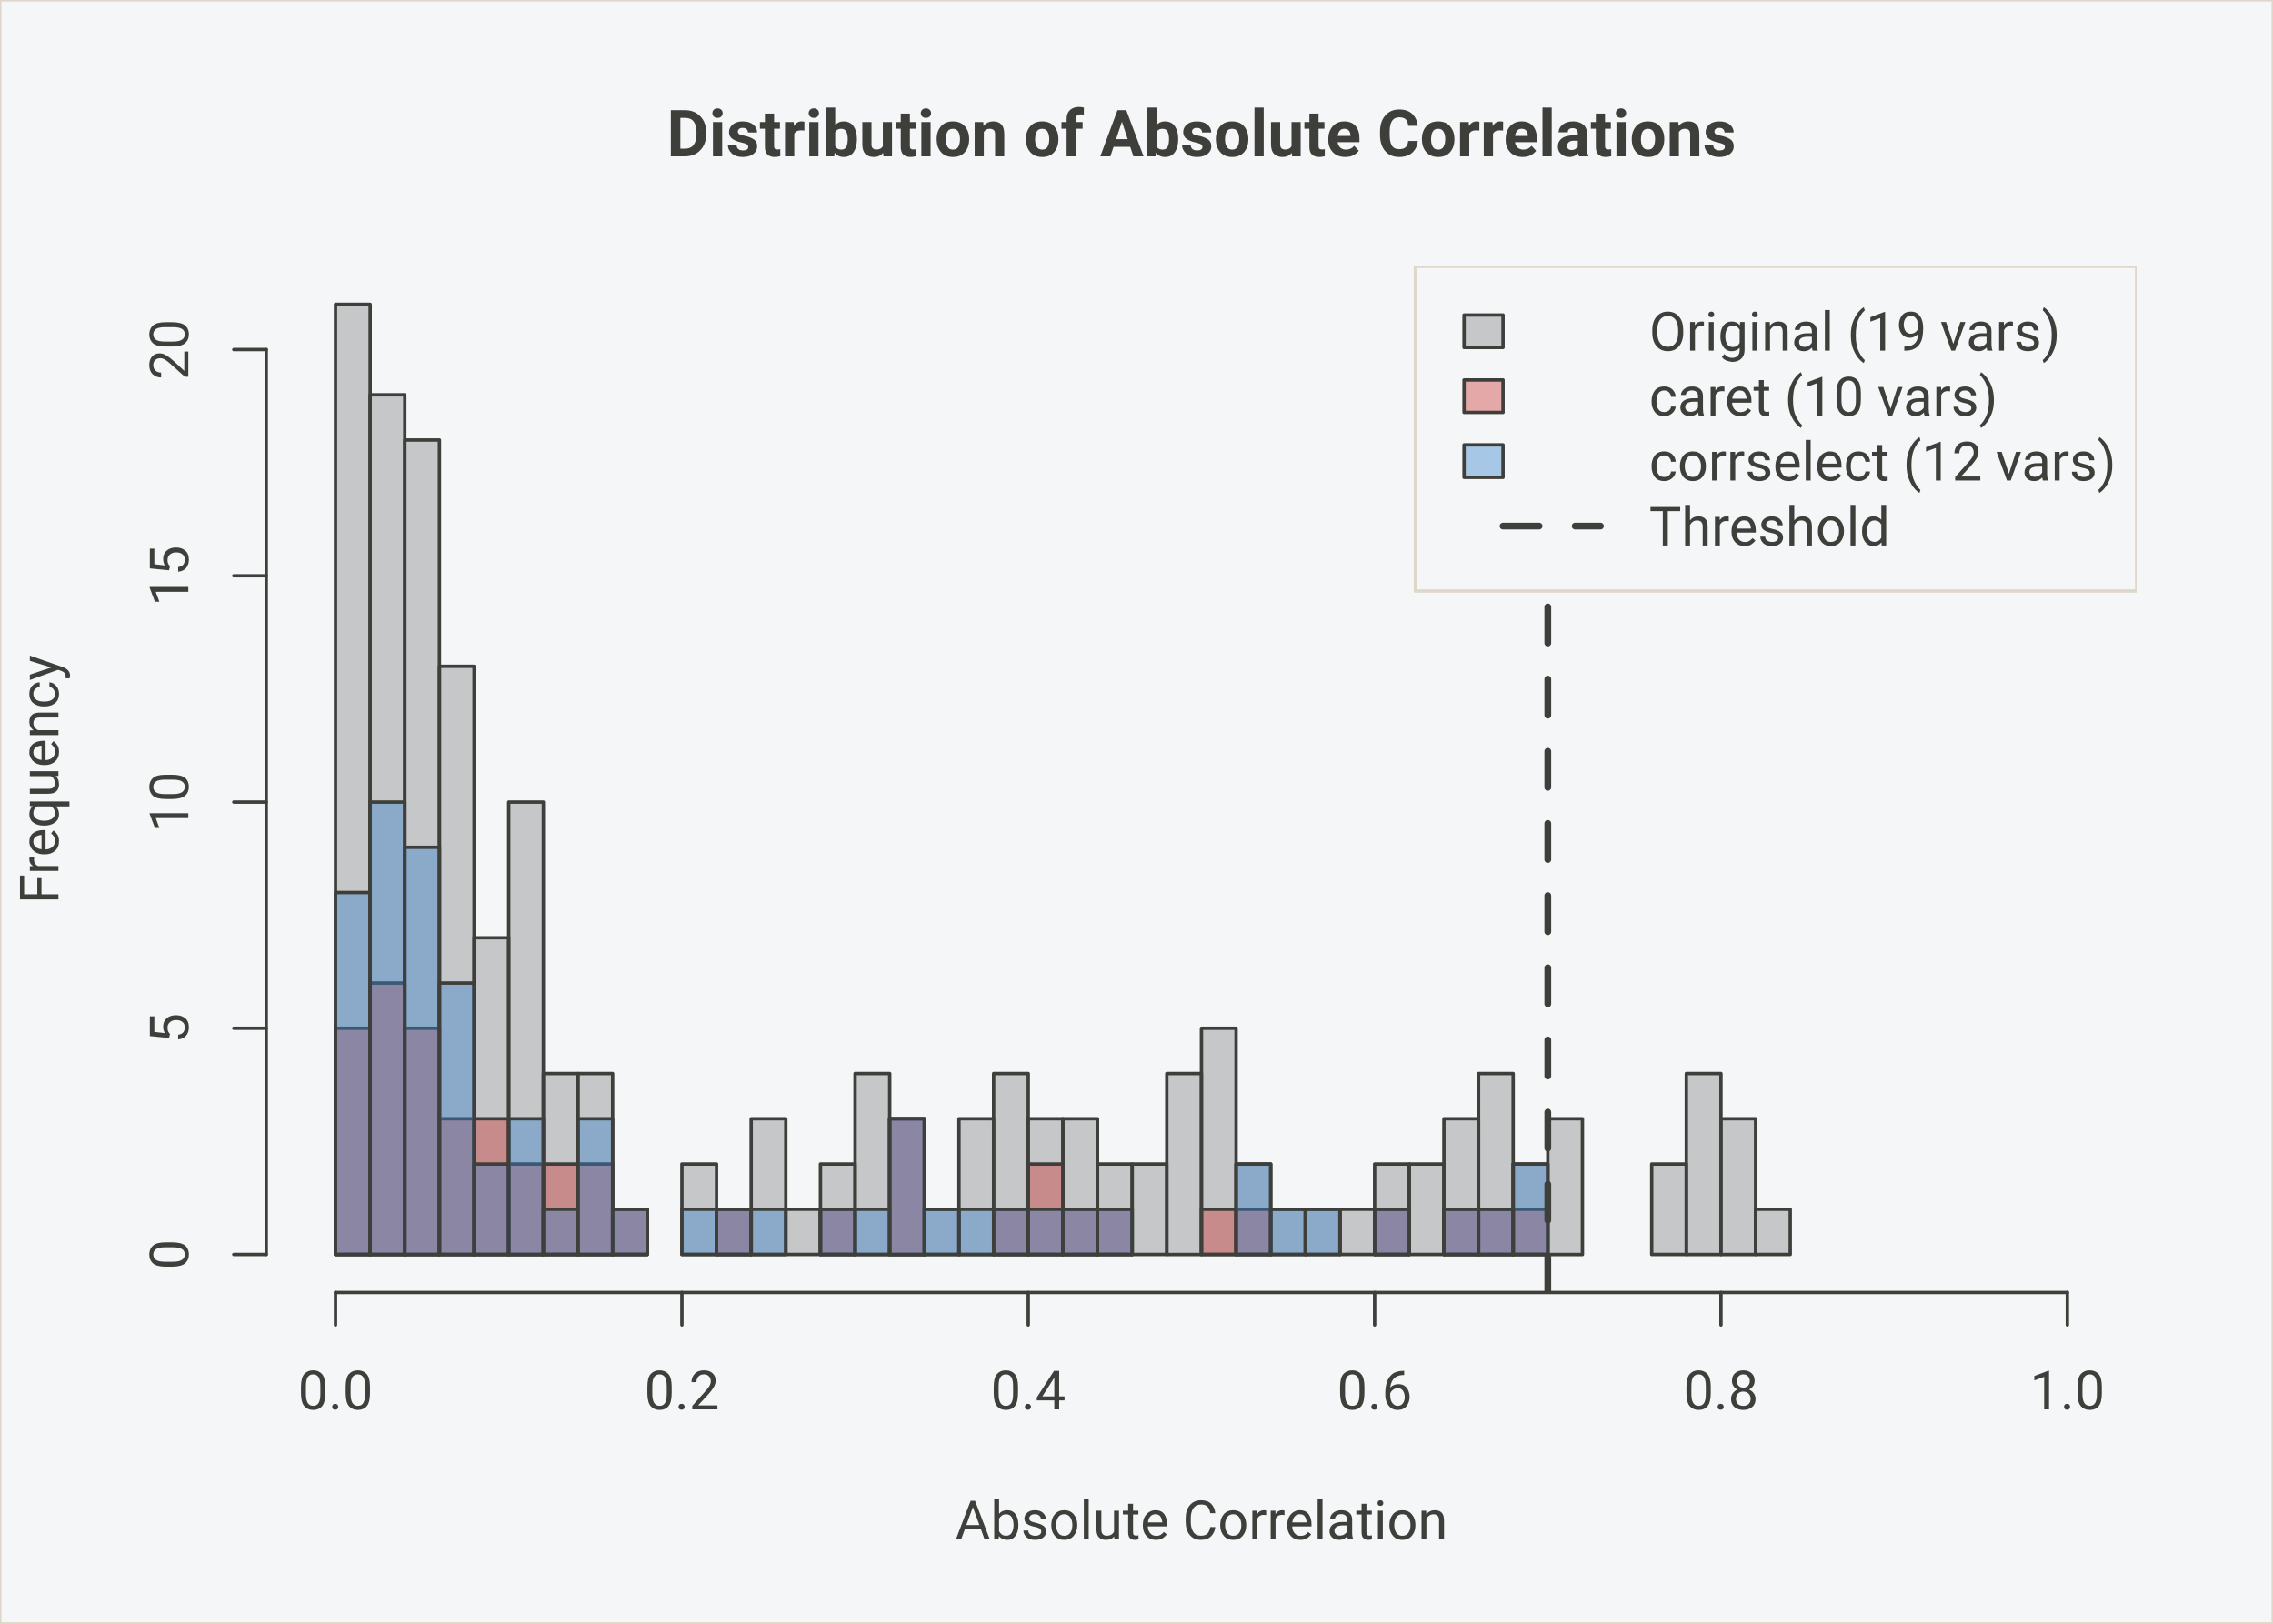
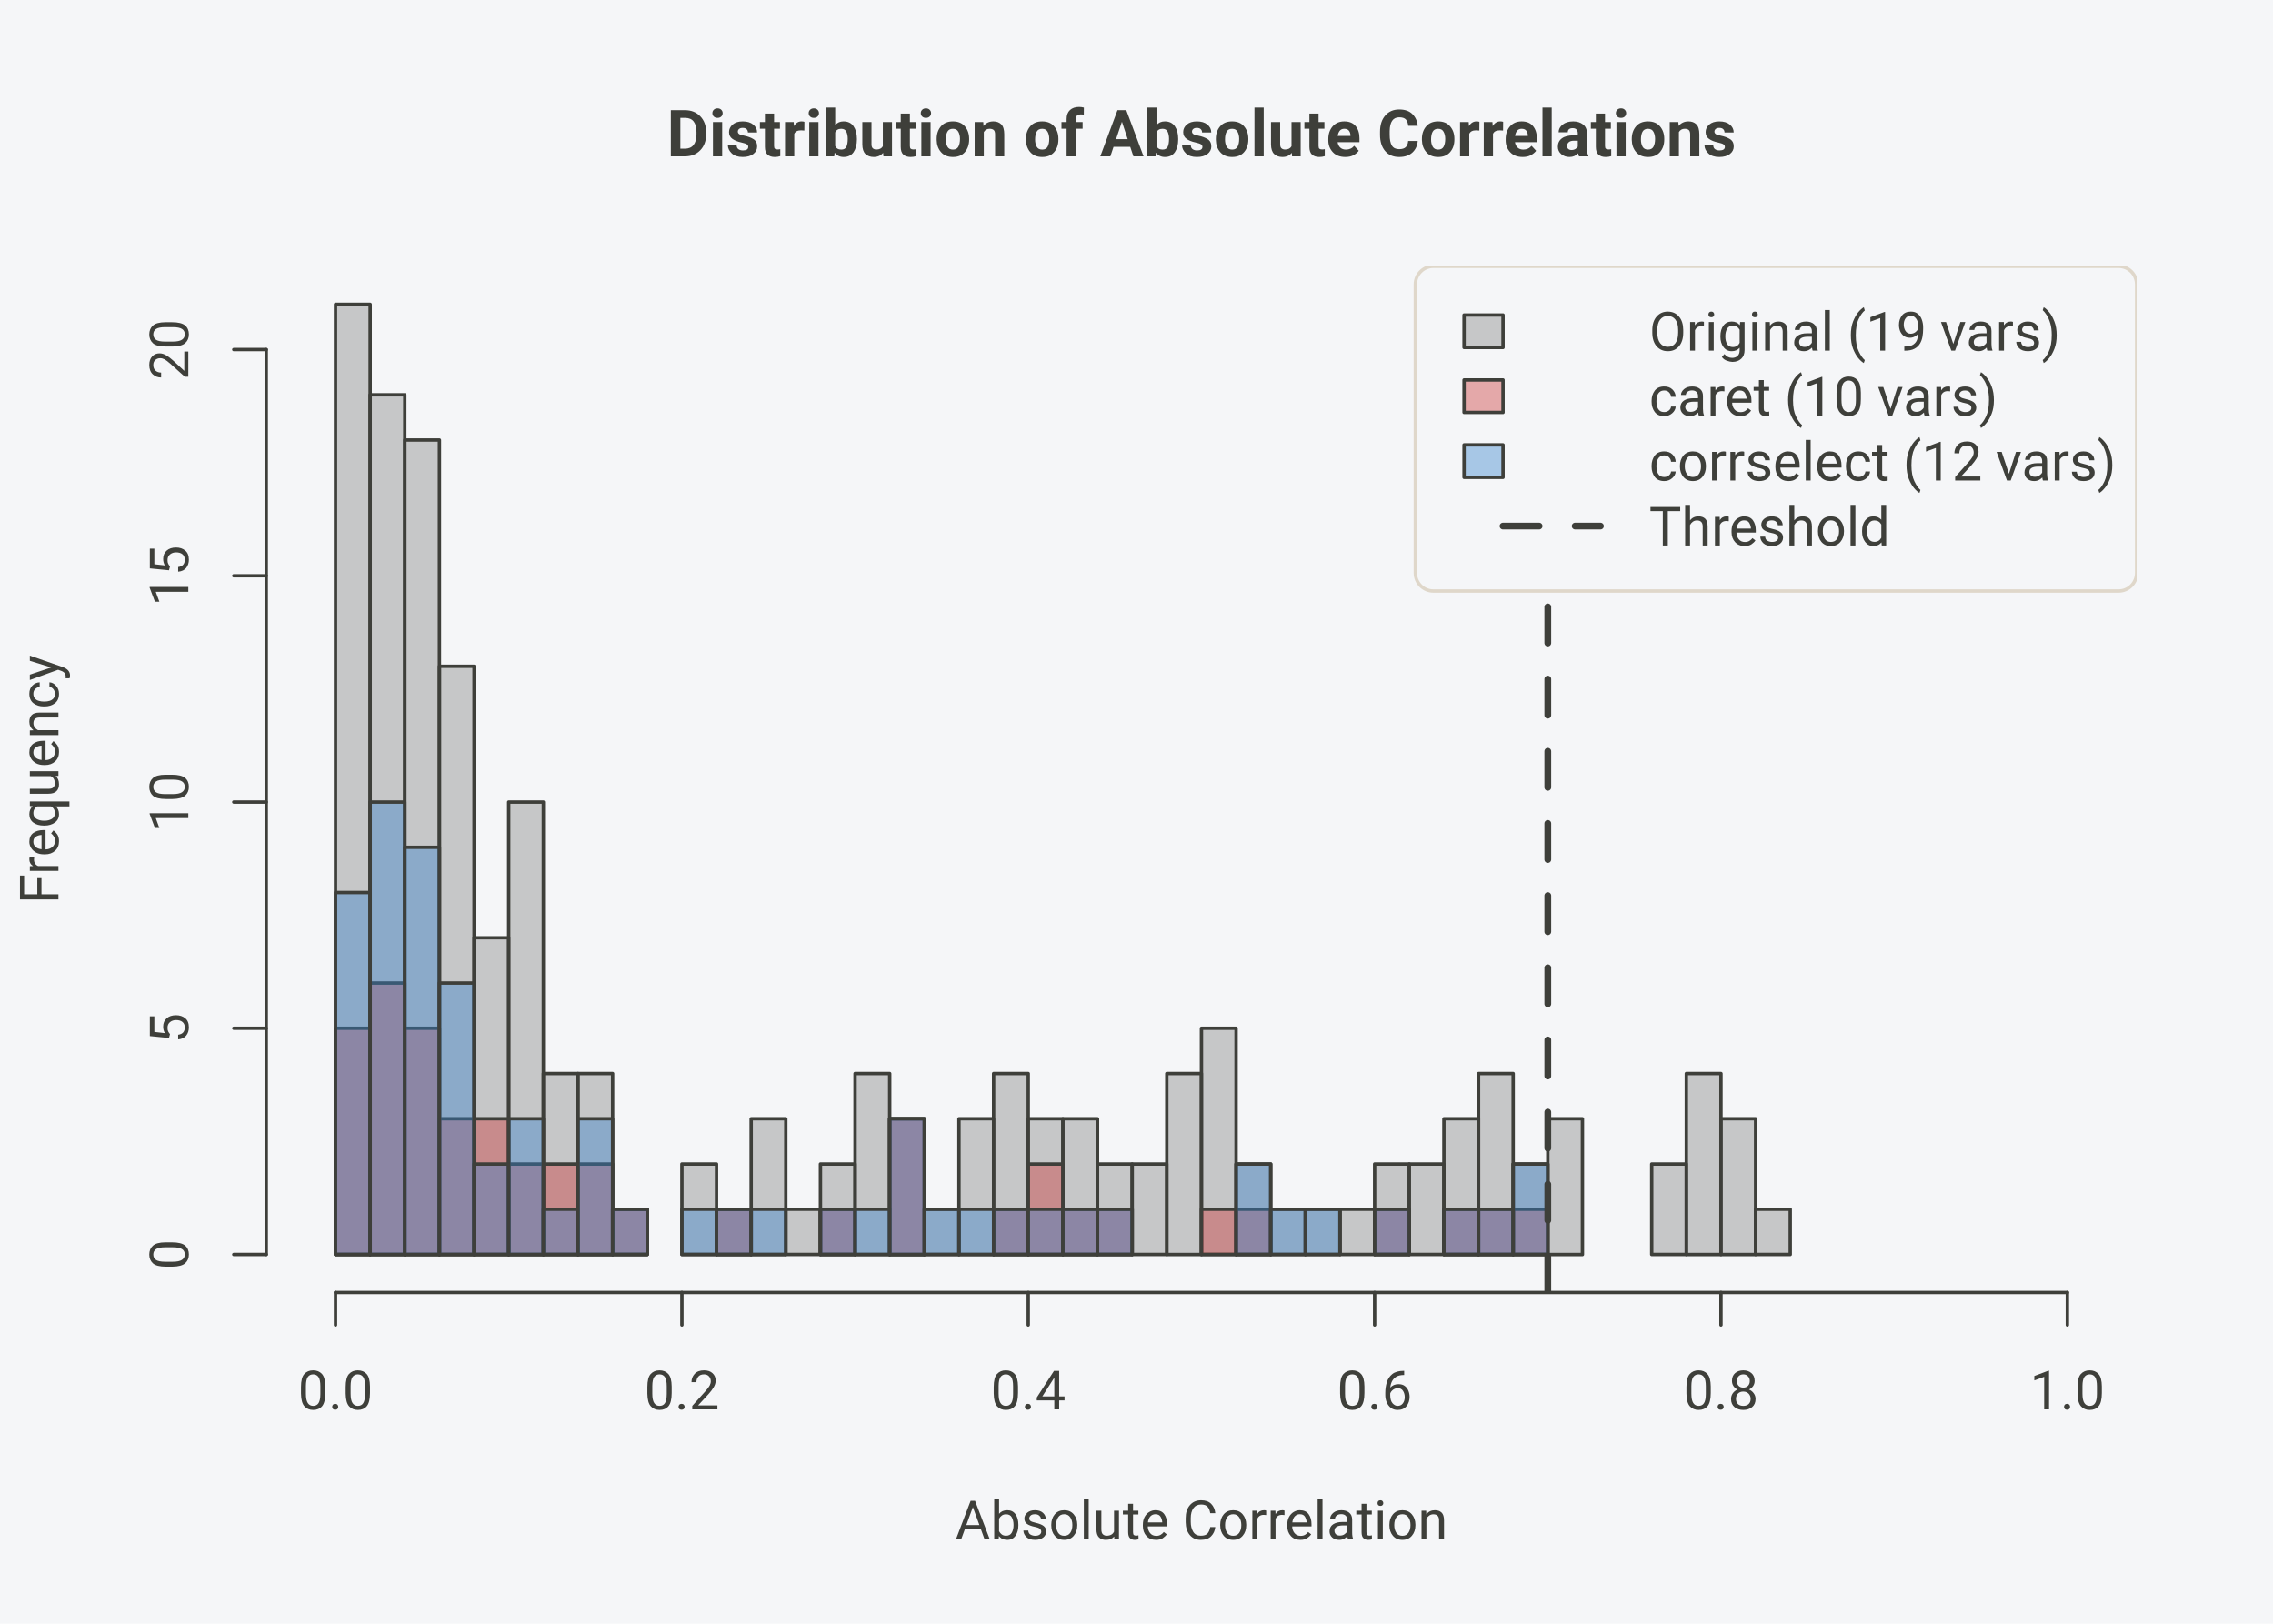
<svg xmlns="http://www.w3.org/2000/svg" width="504.00pt" height="360.00pt" viewBox="0 0 504.00 360.00">
  <g class="svglite">
    <defs>
      <style type="text/css">
    /* theme-aware-processed */
    .svglite line, .svglite polyline, .svglite polygon, .svglite path, .svglite circle {
      fill: none;
      stroke: #3E3F3A;
      stroke-linecap: round;
      stroke-linejoin: round;
      stroke-miterlimit: 10.00;
    }
-     .svglite rect {
+     .svglite &gt; g &gt; rect {
      fill: none;
      stroke: #3E3F3A;
      stroke-linecap: round;
      stroke-linejoin: round;
      stroke-miterlimit: 10.00;
    }
    .svglite text {
      white-space: pre;
      fill: #3E3F3A;
    }
    .svglite g.glyphgroup path {
      fill: inherit;
      stroke: none;
    }
  </style>
    </defs>
-     <rect class="svg-bg" width="100%" height="100%" style="stroke: #DFD7CA; stroke-width: 0.667; fill: #F5F6F8;" />
+     <rect class="svg-bg" width="100%" height="100%" style="stroke: none; fill: #F5F6F8;" />
    <defs>
      <clipPath id="cpMC4wMHw1MDQuMDB8MC4wMHwzNjAuMDA=">
        <rect x="0.00" y="0.00" width="504.00" height="360.00" />
      </clipPath>
    </defs>
    <g clip-path="url(#cpMC4wMHw1MDQuMDB8MC4wMHwzNjAuMDA=)">
      <text x="266.40" y="34.67" text-anchor="middle" style="font-size: 14.40px; font-weight: bold; font-family: &quot;Roboto&quot;, -apple-system, BlinkMacSystemFont, &quot;Segoe UI&quot;, system-ui, sans-serif;" textLength="252.17px" lengthAdjust="spacingAndGlyphs">Distribution of Absolute Correlations</text>
      <text x="266.40" y="341.28" text-anchor="middle" style="font-size: 12.00px; font-family: &quot;Roboto&quot;, -apple-system, BlinkMacSystemFont, &quot;Segoe UI&quot;, system-ui, sans-serif;" textLength="108.72px" lengthAdjust="spacingAndGlyphs">Absolute Correlation</text>
      <text transform="translate(12.96,172.80) rotate(-90)" text-anchor="middle" style="font-size: 12.00px; font-family: &quot;Roboto&quot;, -apple-system, BlinkMacSystemFont, &quot;Segoe UI&quot;, system-ui, sans-serif;" textLength="56.69px" lengthAdjust="spacingAndGlyphs">Frequency</text>
      <line x1="74.40" y1="286.56" x2="458.40" y2="286.56" style="stroke-width: 0.75;" />
      <line x1="74.40" y1="286.56" x2="74.40" y2="293.76" style="stroke-width: 0.75;" />
      <line x1="151.20" y1="286.56" x2="151.20" y2="293.76" style="stroke-width: 0.75;" />
      <line x1="228.00" y1="286.56" x2="228.00" y2="293.76" style="stroke-width: 0.75;" />
      <line x1="304.80" y1="286.56" x2="304.80" y2="293.76" style="stroke-width: 0.75;" />
      <line x1="381.60" y1="286.56" x2="381.60" y2="293.76" style="stroke-width: 0.75;" />
      <line x1="458.40" y1="286.56" x2="458.40" y2="293.76" style="stroke-width: 0.75;" />
      <text x="74.40" y="312.48" text-anchor="middle" style="font-size: 12.00px; font-family: &quot;Roboto&quot;, -apple-system, BlinkMacSystemFont, &quot;Segoe UI&quot;, system-ui, sans-serif;" textLength="16.67px" lengthAdjust="spacingAndGlyphs">0.0</text>
      <text x="151.20" y="312.48" text-anchor="middle" style="font-size: 12.00px; font-family: &quot;Roboto&quot;, -apple-system, BlinkMacSystemFont, &quot;Segoe UI&quot;, system-ui, sans-serif;" textLength="16.67px" lengthAdjust="spacingAndGlyphs">0.2</text>
      <text x="228.00" y="312.48" text-anchor="middle" style="font-size: 12.00px; font-family: &quot;Roboto&quot;, -apple-system, BlinkMacSystemFont, &quot;Segoe UI&quot;, system-ui, sans-serif;" textLength="16.67px" lengthAdjust="spacingAndGlyphs">0.4</text>
      <text x="304.80" y="312.48" text-anchor="middle" style="font-size: 12.00px; font-family: &quot;Roboto&quot;, -apple-system, BlinkMacSystemFont, &quot;Segoe UI&quot;, system-ui, sans-serif;" textLength="16.67px" lengthAdjust="spacingAndGlyphs">0.6</text>
      <text x="381.60" y="312.48" text-anchor="middle" style="font-size: 12.00px; font-family: &quot;Roboto&quot;, -apple-system, BlinkMacSystemFont, &quot;Segoe UI&quot;, system-ui, sans-serif;" textLength="16.67px" lengthAdjust="spacingAndGlyphs">0.8</text>
      <text x="458.40" y="312.48" text-anchor="middle" style="font-size: 12.00px; font-family: &quot;Roboto&quot;, -apple-system, BlinkMacSystemFont, &quot;Segoe UI&quot;, system-ui, sans-serif;" textLength="16.67px" lengthAdjust="spacingAndGlyphs">1.0</text>
      <line x1="59.04" y1="278.13" x2="59.04" y2="77.50" style="stroke-width: 0.75;" />
      <line x1="59.04" y1="278.13" x2="51.84" y2="278.13" style="stroke-width: 0.75;" />
      <line x1="59.04" y1="227.97" x2="51.84" y2="227.97" style="stroke-width: 0.75;" />
      <line x1="59.04" y1="177.82" x2="51.84" y2="177.82" style="stroke-width: 0.75;" />
      <line x1="59.04" y1="127.66" x2="51.84" y2="127.66" style="stroke-width: 0.75;" />
      <line x1="59.04" y1="77.50" x2="51.84" y2="77.50" style="stroke-width: 0.75;" />
      <text transform="translate(41.76,278.13) rotate(-90)" text-anchor="middle" style="font-size: 12.00px; font-family: &quot;Roboto&quot;, -apple-system, BlinkMacSystemFont, &quot;Segoe UI&quot;, system-ui, sans-serif;" textLength="6.67px" lengthAdjust="spacingAndGlyphs">0</text>
      <text transform="translate(41.76,227.97) rotate(-90)" text-anchor="middle" style="font-size: 12.00px; font-family: &quot;Roboto&quot;, -apple-system, BlinkMacSystemFont, &quot;Segoe UI&quot;, system-ui, sans-serif;" textLength="6.67px" lengthAdjust="spacingAndGlyphs">5</text>
      <text transform="translate(41.76,177.82) rotate(-90)" text-anchor="middle" style="font-size: 12.00px; font-family: &quot;Roboto&quot;, -apple-system, BlinkMacSystemFont, &quot;Segoe UI&quot;, system-ui, sans-serif;" textLength="13.34px" lengthAdjust="spacingAndGlyphs">10</text>
      <text transform="translate(41.76,127.66) rotate(-90)" text-anchor="middle" style="font-size: 12.00px; font-family: &quot;Roboto&quot;, -apple-system, BlinkMacSystemFont, &quot;Segoe UI&quot;, system-ui, sans-serif;" textLength="13.34px" lengthAdjust="spacingAndGlyphs">15</text>
      <text transform="translate(41.76,77.50) rotate(-90)" text-anchor="middle" style="font-size: 12.00px; font-family: &quot;Roboto&quot;, -apple-system, BlinkMacSystemFont, &quot;Segoe UI&quot;, system-ui, sans-serif;" textLength="13.34px" lengthAdjust="spacingAndGlyphs">20</text>
    </g>
    <defs>
      <clipPath id="cpNTkuMDR8NDczLjc2fDU5LjA0fDI4Ni41Ng==">
        <rect x="59.04" y="59.04" width="414.72" height="227.52" />
      </clipPath>
    </defs>
    <g clip-path="url(#cpNTkuMDR8NDczLjc2fDU5LjA0fDI4Ni41Ng==)">
      <rect x="74.40" y="67.47" width="7.68" height="210.67" style="stroke-width: 0.75; fill: #808080; fill-opacity: 0.40;" />
      <rect x="82.08" y="87.53" width="7.68" height="190.60" style="stroke-width: 0.75; fill: #808080; fill-opacity: 0.40;" />
      <rect x="89.76" y="97.56" width="7.68" height="180.57" style="stroke-width: 0.75; fill: #808080; fill-opacity: 0.40;" />
      <rect x="97.44" y="147.72" width="7.68" height="130.41" style="stroke-width: 0.75; fill: #808080; fill-opacity: 0.40;" />
      <rect x="105.12" y="207.91" width="7.68" height="70.22" style="stroke-width: 0.75; fill: #808080; fill-opacity: 0.40;" />
      <rect x="112.80" y="177.82" width="7.68" height="100.32" style="stroke-width: 0.75; fill: #808080; fill-opacity: 0.40;" />
      <rect x="120.48" y="238.01" width="7.68" height="40.13" style="stroke-width: 0.75; fill: #808080; fill-opacity: 0.40;" />
      <rect x="128.16" y="238.01" width="7.68" height="40.13" style="stroke-width: 0.75; fill: #808080; fill-opacity: 0.40;" />
      <rect x="135.84" y="268.10" width="7.68" height="10.03" style="stroke-width: 0.75; fill: #808080; fill-opacity: 0.40;" />
      <rect x="143.52" y="278.13" width="7.68" height="0.00" style="stroke-width: 0.75; fill: #808080; fill-opacity: 0.40;" />
      <rect x="151.20" y="258.07" width="7.68" height="20.06" style="stroke-width: 0.75; fill: #808080; fill-opacity: 0.40;" />
      <rect x="158.88" y="268.10" width="7.68" height="10.03" style="stroke-width: 0.75; fill: #808080; fill-opacity: 0.40;" />
      <rect x="166.56" y="248.04" width="7.68" height="30.10" style="stroke-width: 0.75; fill: #808080; fill-opacity: 0.40;" />
      <rect x="174.24" y="268.10" width="7.68" height="10.03" style="stroke-width: 0.75; fill: #808080; fill-opacity: 0.40;" />
      <rect x="181.92" y="258.07" width="7.68" height="20.06" style="stroke-width: 0.75; fill: #808080; fill-opacity: 0.40;" />
      <rect x="189.60" y="238.01" width="7.68" height="40.13" style="stroke-width: 0.75; fill: #808080; fill-opacity: 0.40;" />
      <rect x="197.28" y="248.04" width="7.68" height="30.10" style="stroke-width: 0.75; fill: #808080; fill-opacity: 0.40;" />
      <rect x="204.96" y="268.10" width="7.68" height="10.03" style="stroke-width: 0.75; fill: #808080; fill-opacity: 0.40;" />
      <rect x="212.64" y="248.04" width="7.68" height="30.10" style="stroke-width: 0.75; fill: #808080; fill-opacity: 0.40;" />
      <rect x="220.32" y="238.01" width="7.68" height="40.13" style="stroke-width: 0.75; fill: #808080; fill-opacity: 0.40;" />
      <rect x="228.00" y="248.04" width="7.68" height="30.10" style="stroke-width: 0.75; fill: #808080; fill-opacity: 0.40;" />
      <rect x="235.68" y="248.04" width="7.68" height="30.10" style="stroke-width: 0.75; fill: #808080; fill-opacity: 0.40;" />
      <rect x="243.36" y="258.07" width="7.68" height="20.06" style="stroke-width: 0.75; fill: #808080; fill-opacity: 0.40;" />
      <rect x="251.04" y="258.07" width="7.68" height="20.06" style="stroke-width: 0.75; fill: #808080; fill-opacity: 0.40;" />
      <rect x="258.72" y="238.01" width="7.68" height="40.13" style="stroke-width: 0.75; fill: #808080; fill-opacity: 0.40;" />
      <rect x="266.40" y="227.97" width="7.68" height="50.16" style="stroke-width: 0.75; fill: #808080; fill-opacity: 0.40;" />
      <rect x="274.08" y="258.07" width="7.68" height="20.06" style="stroke-width: 0.75; fill: #808080; fill-opacity: 0.40;" />
      <rect x="281.76" y="268.10" width="7.68" height="10.03" style="stroke-width: 0.75; fill: #808080; fill-opacity: 0.40;" />
      <rect x="289.44" y="268.10" width="7.68" height="10.03" style="stroke-width: 0.75; fill: #808080; fill-opacity: 0.40;" />
      <rect x="297.12" y="268.10" width="7.68" height="10.03" style="stroke-width: 0.75; fill: #808080; fill-opacity: 0.40;" />
      <rect x="304.80" y="258.07" width="7.68" height="20.06" style="stroke-width: 0.75; fill: #808080; fill-opacity: 0.40;" />
      <rect x="312.48" y="258.07" width="7.68" height="20.06" style="stroke-width: 0.75; fill: #808080; fill-opacity: 0.40;" />
      <rect x="320.16" y="248.04" width="7.68" height="30.10" style="stroke-width: 0.75; fill: #808080; fill-opacity: 0.40;" />
      <rect x="327.84" y="238.01" width="7.68" height="40.13" style="stroke-width: 0.75; fill: #808080; fill-opacity: 0.40;" />
      <rect x="335.52" y="258.07" width="7.68" height="20.06" style="stroke-width: 0.75; fill: #808080; fill-opacity: 0.40;" />
      <rect x="343.20" y="248.04" width="7.68" height="30.10" style="stroke-width: 0.75; fill: #808080; fill-opacity: 0.40;" />
      <rect x="350.88" y="278.13" width="7.68" height="0.00" style="stroke-width: 0.75; fill: #808080; fill-opacity: 0.40;" />
      <rect x="358.56" y="278.13" width="7.68" height="0.00" style="stroke-width: 0.75; fill: #808080; fill-opacity: 0.40;" />
      <rect x="366.24" y="258.07" width="7.68" height="20.06" style="stroke-width: 0.75; fill: #808080; fill-opacity: 0.40;" />
      <rect x="373.92" y="238.01" width="7.68" height="40.13" style="stroke-width: 0.75; fill: #808080; fill-opacity: 0.40;" />
      <rect x="381.60" y="248.04" width="7.68" height="30.10" style="stroke-width: 0.75; fill: #808080; fill-opacity: 0.40;" />
      <rect x="389.28" y="268.10" width="7.68" height="10.03" style="stroke-width: 0.75; fill: #808080; fill-opacity: 0.40;" />
      <rect x="74.40" y="227.97" width="7.68" height="50.16" style="stroke-width: 0.75; fill: #CC3333; fill-opacity: 0.40;" />
      <rect x="82.08" y="217.94" width="7.68" height="60.19" style="stroke-width: 0.75; fill: #CC3333; fill-opacity: 0.40;" />
      <rect x="89.76" y="227.97" width="7.68" height="50.16" style="stroke-width: 0.75; fill: #CC3333; fill-opacity: 0.40;" />
      <rect x="97.44" y="248.04" width="7.68" height="30.10" style="stroke-width: 0.75; fill: #CC3333; fill-opacity: 0.40;" />
      <rect x="105.12" y="248.04" width="7.68" height="30.10" style="stroke-width: 0.75; fill: #CC3333; fill-opacity: 0.40;" />
      <rect x="112.80" y="258.07" width="7.68" height="20.06" style="stroke-width: 0.75; fill: #CC3333; fill-opacity: 0.40;" />
      <rect x="120.48" y="258.07" width="7.68" height="20.06" style="stroke-width: 0.75; fill: #CC3333; fill-opacity: 0.40;" />
      <rect x="128.16" y="258.07" width="7.68" height="20.06" style="stroke-width: 0.75; fill: #CC3333; fill-opacity: 0.40;" />
      <rect x="135.84" y="268.10" width="7.68" height="10.03" style="stroke-width: 0.75; fill: #CC3333; fill-opacity: 0.40;" />
      <rect x="143.52" y="278.13" width="7.68" height="0.00" style="stroke-width: 0.75; fill: #CC3333; fill-opacity: 0.40;" />
      <rect x="151.20" y="278.13" width="7.68" height="0.00" style="stroke-width: 0.75; fill: #CC3333; fill-opacity: 0.40;" />
      <rect x="158.88" y="268.10" width="7.68" height="10.03" style="stroke-width: 0.75; fill: #CC3333; fill-opacity: 0.40;" />
      <rect x="166.56" y="278.13" width="7.68" height="0.00" style="stroke-width: 0.75; fill: #CC3333; fill-opacity: 0.40;" />
      <rect x="174.24" y="278.13" width="7.68" height="0.00" style="stroke-width: 0.75; fill: #CC3333; fill-opacity: 0.40;" />
      <rect x="181.92" y="268.10" width="7.68" height="10.03" style="stroke-width: 0.75; fill: #CC3333; fill-opacity: 0.40;" />
      <rect x="189.60" y="278.13" width="7.68" height="0.00" style="stroke-width: 0.75; fill: #CC3333; fill-opacity: 0.40;" />
      <rect x="197.28" y="248.04" width="7.68" height="30.10" style="stroke-width: 0.75; fill: #CC3333; fill-opacity: 0.40;" />
      <rect x="204.96" y="278.13" width="7.68" height="0.00" style="stroke-width: 0.75; fill: #CC3333; fill-opacity: 0.40;" />
      <rect x="212.64" y="278.13" width="7.68" height="0.00" style="stroke-width: 0.75; fill: #CC3333; fill-opacity: 0.40;" />
      <rect x="220.32" y="268.10" width="7.68" height="10.03" style="stroke-width: 0.75; fill: #CC3333; fill-opacity: 0.40;" />
      <rect x="228.00" y="258.07" width="7.68" height="20.06" style="stroke-width: 0.75; fill: #CC3333; fill-opacity: 0.40;" />
      <rect x="235.68" y="268.10" width="7.68" height="10.03" style="stroke-width: 0.75; fill: #CC3333; fill-opacity: 0.40;" />
      <rect x="243.36" y="268.10" width="7.68" height="10.03" style="stroke-width: 0.75; fill: #CC3333; fill-opacity: 0.40;" />
      <rect x="251.04" y="278.13" width="7.68" height="0.00" style="stroke-width: 0.75; fill: #CC3333; fill-opacity: 0.40;" />
      <rect x="258.72" y="278.13" width="7.68" height="0.00" style="stroke-width: 0.75; fill: #CC3333; fill-opacity: 0.40;" />
      <rect x="266.40" y="268.10" width="7.68" height="10.03" style="stroke-width: 0.75; fill: #CC3333; fill-opacity: 0.40;" />
      <rect x="274.08" y="268.10" width="7.68" height="10.03" style="stroke-width: 0.75; fill: #CC3333; fill-opacity: 0.40;" />
      <rect x="281.76" y="278.13" width="7.68" height="0.00" style="stroke-width: 0.75; fill: #CC3333; fill-opacity: 0.40;" />
      <rect x="289.44" y="278.13" width="7.68" height="0.00" style="stroke-width: 0.75; fill: #CC3333; fill-opacity: 0.40;" />
      <rect x="297.12" y="278.13" width="7.68" height="0.00" style="stroke-width: 0.75; fill: #CC3333; fill-opacity: 0.40;" />
      <rect x="304.80" y="268.10" width="7.68" height="10.03" style="stroke-width: 0.75; fill: #CC3333; fill-opacity: 0.40;" />
      <rect x="312.48" y="278.13" width="7.68" height="0.00" style="stroke-width: 0.75; fill: #CC3333; fill-opacity: 0.40;" />
      <rect x="320.16" y="268.10" width="7.68" height="10.03" style="stroke-width: 0.75; fill: #CC3333; fill-opacity: 0.40;" />
      <rect x="327.84" y="268.10" width="7.68" height="10.03" style="stroke-width: 0.75; fill: #CC3333; fill-opacity: 0.40;" />
      <rect x="335.52" y="268.10" width="7.68" height="10.03" style="stroke-width: 0.75; fill: #CC3333; fill-opacity: 0.40;" />
      <rect x="74.40" y="197.88" width="7.68" height="80.25" style="stroke-width: 0.75; fill: #3380CC; fill-opacity: 0.40;" />
      <rect x="82.08" y="177.82" width="7.68" height="100.32" style="stroke-width: 0.75; fill: #3380CC; fill-opacity: 0.40;" />
      <rect x="89.76" y="187.85" width="7.68" height="90.29" style="stroke-width: 0.75; fill: #3380CC; fill-opacity: 0.40;" />
      <rect x="97.44" y="217.94" width="7.68" height="60.19" style="stroke-width: 0.75; fill: #3380CC; fill-opacity: 0.40;" />
      <rect x="105.12" y="258.07" width="7.68" height="20.06" style="stroke-width: 0.75; fill: #3380CC; fill-opacity: 0.40;" />
      <rect x="112.80" y="248.04" width="7.68" height="30.10" style="stroke-width: 0.75; fill: #3380CC; fill-opacity: 0.40;" />
      <rect x="120.48" y="268.10" width="7.68" height="10.03" style="stroke-width: 0.75; fill: #3380CC; fill-opacity: 0.40;" />
      <rect x="128.16" y="248.04" width="7.68" height="30.10" style="stroke-width: 0.75; fill: #3380CC; fill-opacity: 0.40;" />
      <rect x="135.84" y="268.10" width="7.68" height="10.03" style="stroke-width: 0.75; fill: #3380CC; fill-opacity: 0.40;" />
      <rect x="143.52" y="278.13" width="7.68" height="0.00" style="stroke-width: 0.75; fill: #3380CC; fill-opacity: 0.40;" />
      <rect x="151.20" y="268.10" width="7.68" height="10.03" style="stroke-width: 0.75; fill: #3380CC; fill-opacity: 0.40;" />
      <rect x="158.88" y="268.10" width="7.68" height="10.03" style="stroke-width: 0.75; fill: #3380CC; fill-opacity: 0.40;" />
      <rect x="166.56" y="268.10" width="7.68" height="10.03" style="stroke-width: 0.75; fill: #3380CC; fill-opacity: 0.40;" />
      <rect x="174.24" y="278.13" width="7.68" height="0.00" style="stroke-width: 0.75; fill: #3380CC; fill-opacity: 0.40;" />
      <rect x="181.92" y="268.10" width="7.68" height="10.03" style="stroke-width: 0.75; fill: #3380CC; fill-opacity: 0.40;" />
      <rect x="189.60" y="268.10" width="7.68" height="10.03" style="stroke-width: 0.75; fill: #3380CC; fill-opacity: 0.40;" />
      <rect x="197.28" y="248.04" width="7.68" height="30.10" style="stroke-width: 0.75; fill: #3380CC; fill-opacity: 0.40;" />
      <rect x="204.96" y="268.10" width="7.68" height="10.03" style="stroke-width: 0.75; fill: #3380CC; fill-opacity: 0.40;" />
      <rect x="212.64" y="268.10" width="7.68" height="10.03" style="stroke-width: 0.75; fill: #3380CC; fill-opacity: 0.40;" />
      <rect x="220.32" y="268.10" width="7.68" height="10.03" style="stroke-width: 0.75; fill: #3380CC; fill-opacity: 0.40;" />
      <rect x="228.00" y="268.10" width="7.68" height="10.03" style="stroke-width: 0.75; fill: #3380CC; fill-opacity: 0.40;" />
      <rect x="235.68" y="268.10" width="7.68" height="10.03" style="stroke-width: 0.75; fill: #3380CC; fill-opacity: 0.40;" />
      <rect x="243.36" y="268.10" width="7.68" height="10.03" style="stroke-width: 0.75; fill: #3380CC; fill-opacity: 0.40;" />
      <rect x="251.04" y="278.13" width="7.68" height="0.00" style="stroke-width: 0.75; fill: #3380CC; fill-opacity: 0.40;" />
      <rect x="258.72" y="278.13" width="7.68" height="0.00" style="stroke-width: 0.75; fill: #3380CC; fill-opacity: 0.40;" />
      <rect x="266.40" y="278.13" width="7.68" height="0.00" style="stroke-width: 0.75; fill: #3380CC; fill-opacity: 0.40;" />
      <rect x="274.08" y="258.07" width="7.68" height="20.06" style="stroke-width: 0.75; fill: #3380CC; fill-opacity: 0.40;" />
      <rect x="281.76" y="268.10" width="7.68" height="10.03" style="stroke-width: 0.75; fill: #3380CC; fill-opacity: 0.40;" />
      <rect x="289.44" y="268.10" width="7.68" height="10.03" style="stroke-width: 0.75; fill: #3380CC; fill-opacity: 0.40;" />
      <rect x="297.12" y="278.13" width="7.68" height="0.00" style="stroke-width: 0.75; fill: #3380CC; fill-opacity: 0.40;" />
      <rect x="304.80" y="268.10" width="7.68" height="10.03" style="stroke-width: 0.75; fill: #3380CC; fill-opacity: 0.40;" />
      <rect x="312.48" y="278.13" width="7.68" height="0.00" style="stroke-width: 0.75; fill: #3380CC; fill-opacity: 0.40;" />
      <rect x="320.16" y="268.10" width="7.68" height="10.03" style="stroke-width: 0.75; fill: #3380CC; fill-opacity: 0.40;" />
      <rect x="327.84" y="268.10" width="7.68" height="10.03" style="stroke-width: 0.75; fill: #3380CC; fill-opacity: 0.40;" />
      <rect x="335.52" y="258.07" width="7.68" height="20.06" style="stroke-width: 0.75; fill: #3380CC; fill-opacity: 0.40;" />
      <line x1="343.20" y1="286.56" x2="343.20" y2="59.04" style="stroke-width: 1.50; stroke-dasharray: 8.00,8.00;" />
-       <rect x="313.83" y="59.04" width="159.93" height="72.00" style="stroke-width: 0.75; stroke: #DFD7CA; fill: #F5F6F8;" />
+       <rect rx="4" x="313.83" y="59.04" width="159.93" height="72.00" style="stroke-width: 0.75; stroke: #DFD7CA; fill: #F5F6F8;" />
      <rect x="324.63" y="69.84" width="8.64" height="7.20" style="stroke-width: 0.75; stroke: #3E3F3A; fill: #808080; fill-opacity: 0.40;" />
      <rect x="324.63" y="84.24" width="8.64" height="7.20" style="stroke-width: 0.75; stroke: #3E3F3A; fill: #CC3333; fill-opacity: 0.40;" />
      <rect x="324.63" y="98.64" width="8.64" height="7.20" style="stroke-width: 0.75; stroke: #3E3F3A; fill: #3380CC; fill-opacity: 0.40;" />
      <rect x="324.63" y="113.04" width="8.64" height="7.20" style="stroke-width: 0.75; stroke: none;" />
      <line x1="333.27" y1="116.64" x2="354.87" y2="116.64" style="stroke-width: 1.50; stroke-dasharray: 8.00,8.00;" />
      <text x="365.67" y="77.74" style="font-size: 12.00px; font-family: &quot;Roboto&quot;, -apple-system, BlinkMacSystemFont, &quot;Segoe UI&quot;, system-ui, sans-serif;" textLength="92.03px" lengthAdjust="spacingAndGlyphs">Original (19 vars)</text>
      <text x="365.67" y="92.14" style="font-size: 12.00px; font-family: &quot;Roboto&quot;, -apple-system, BlinkMacSystemFont, &quot;Segoe UI&quot;, system-ui, sans-serif;" textLength="77.34px" lengthAdjust="spacingAndGlyphs">caret (10 vars)</text>
      <text x="365.67" y="106.54" style="font-size: 12.00px; font-family: &quot;Roboto&quot;, -apple-system, BlinkMacSystemFont, &quot;Segoe UI&quot;, system-ui, sans-serif;" textLength="102.69px" lengthAdjust="spacingAndGlyphs">corrselect (12 vars)</text>
      <text x="365.67" y="120.94" style="font-size: 12.00px; font-family: &quot;Roboto&quot;, -apple-system, BlinkMacSystemFont, &quot;Segoe UI&quot;, system-ui, sans-serif;" textLength="53.36px" lengthAdjust="spacingAndGlyphs">Threshold</text>
    </g>
  </g>
</svg>
